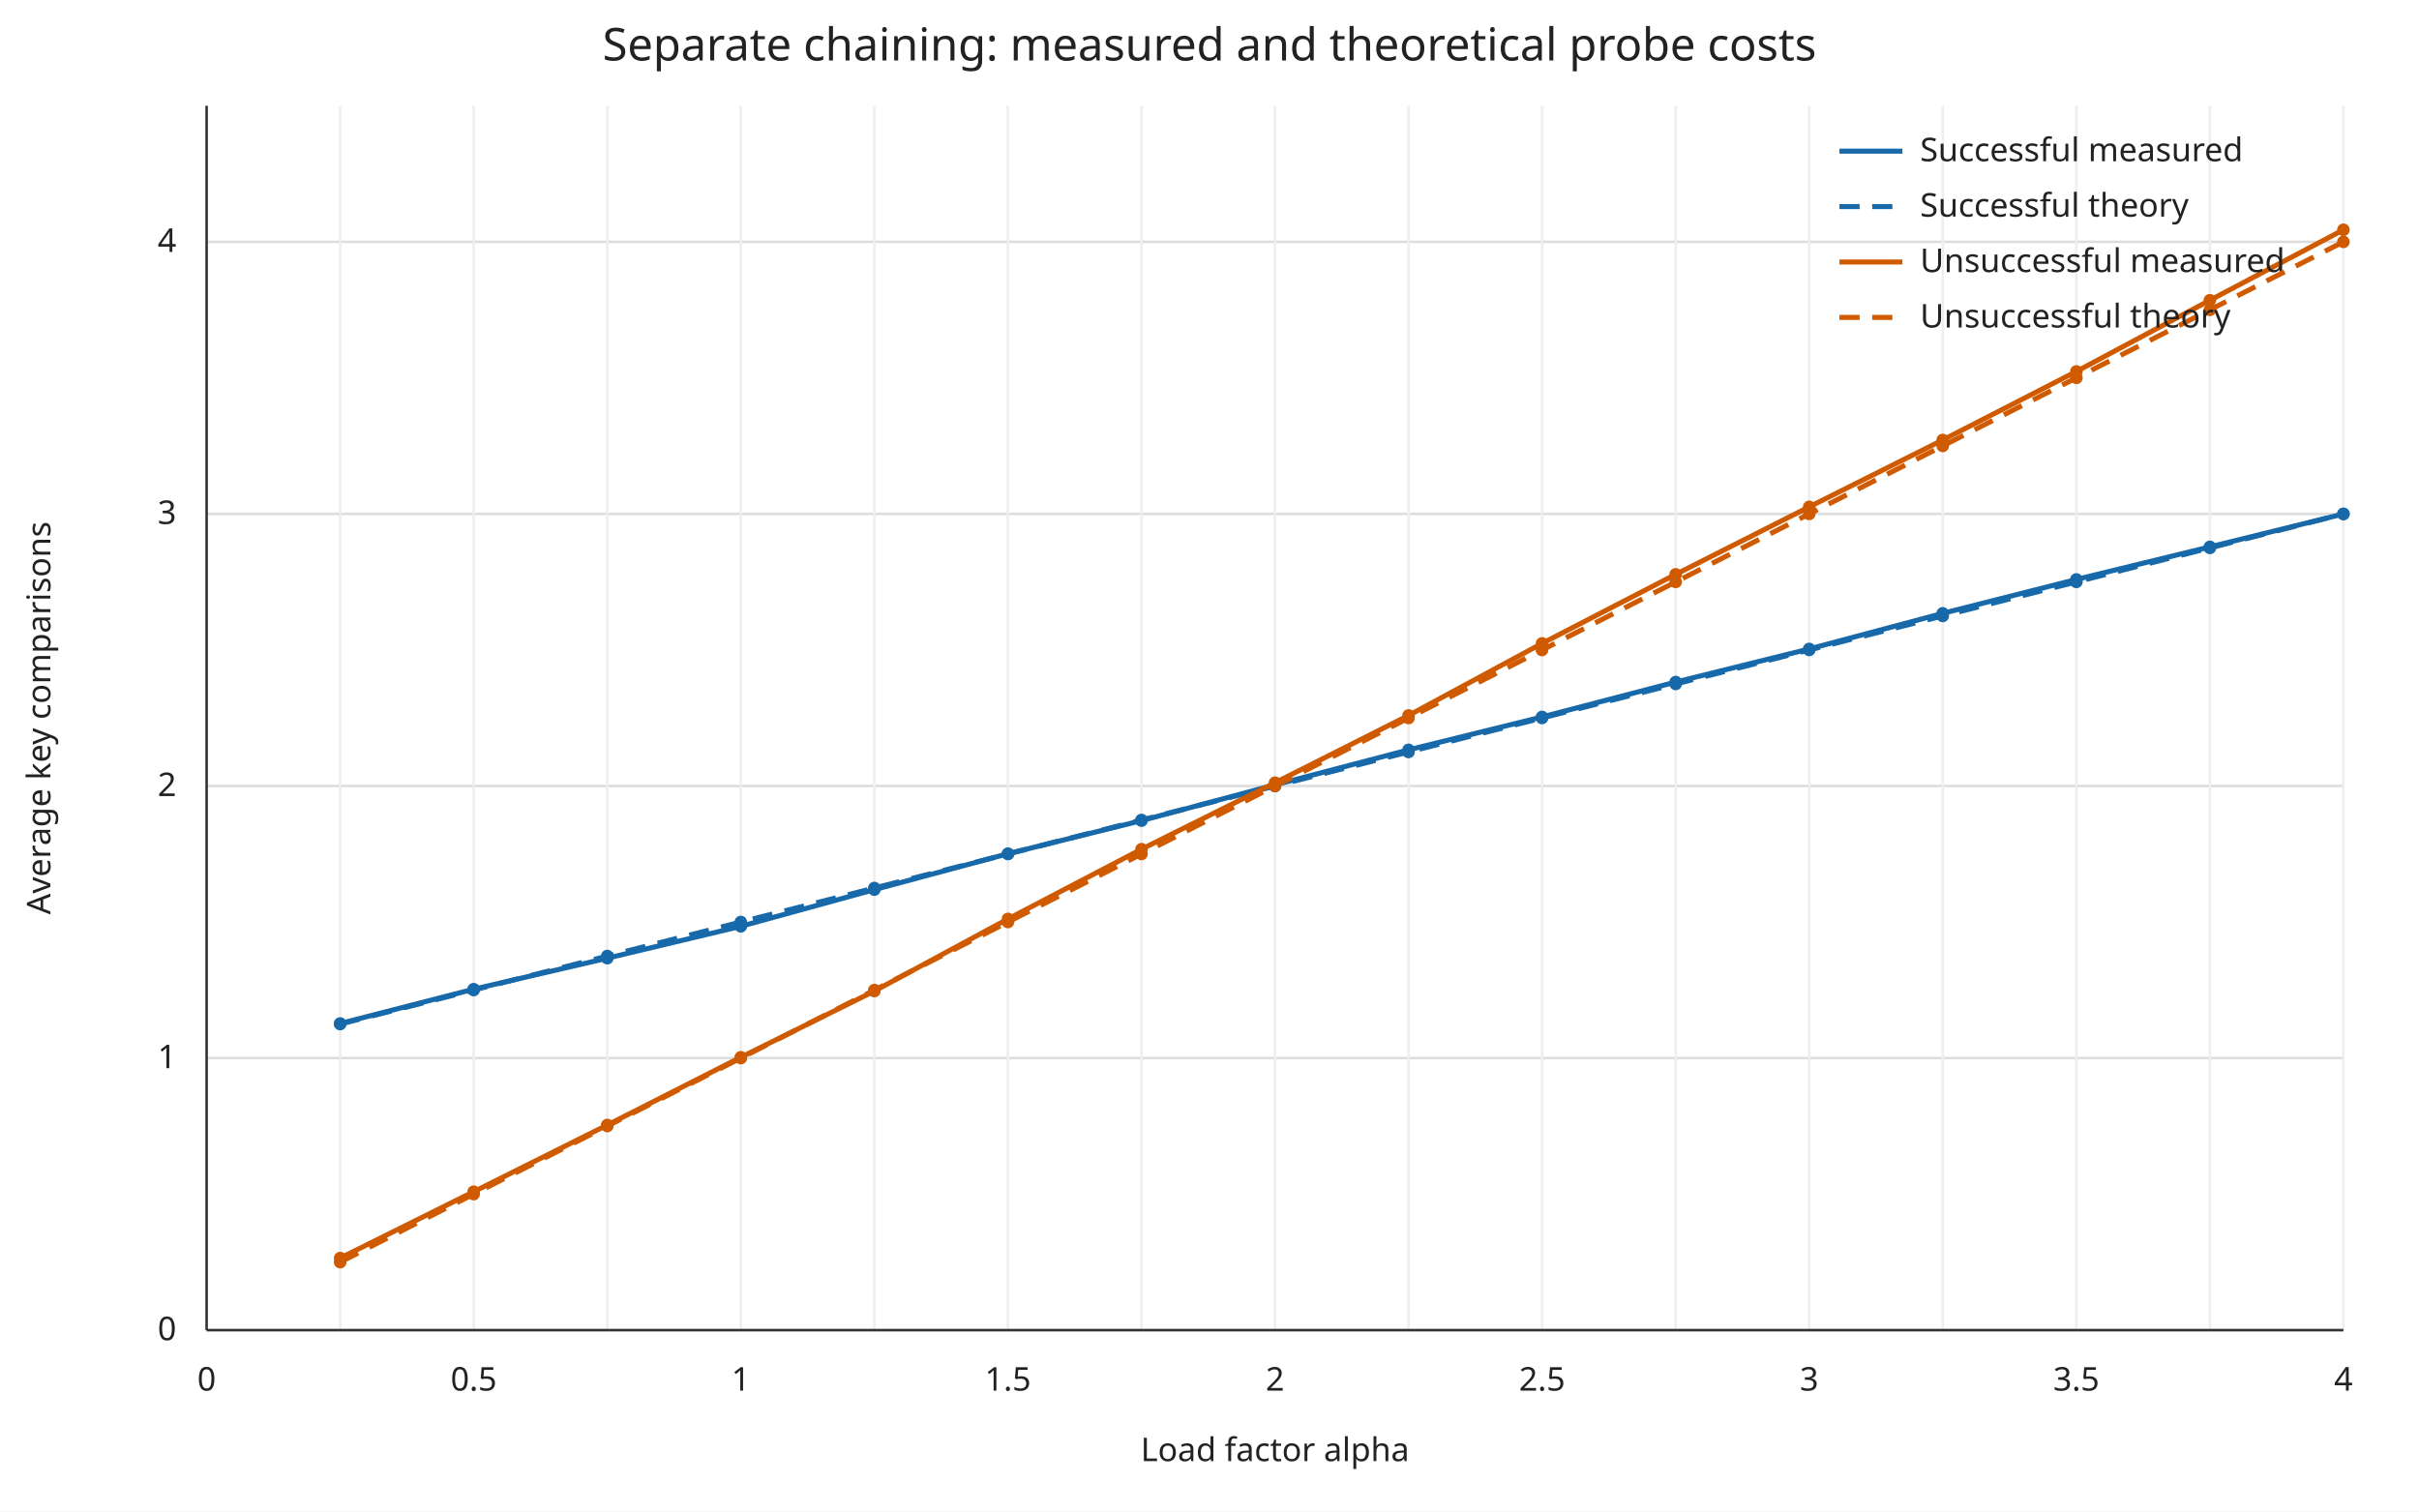
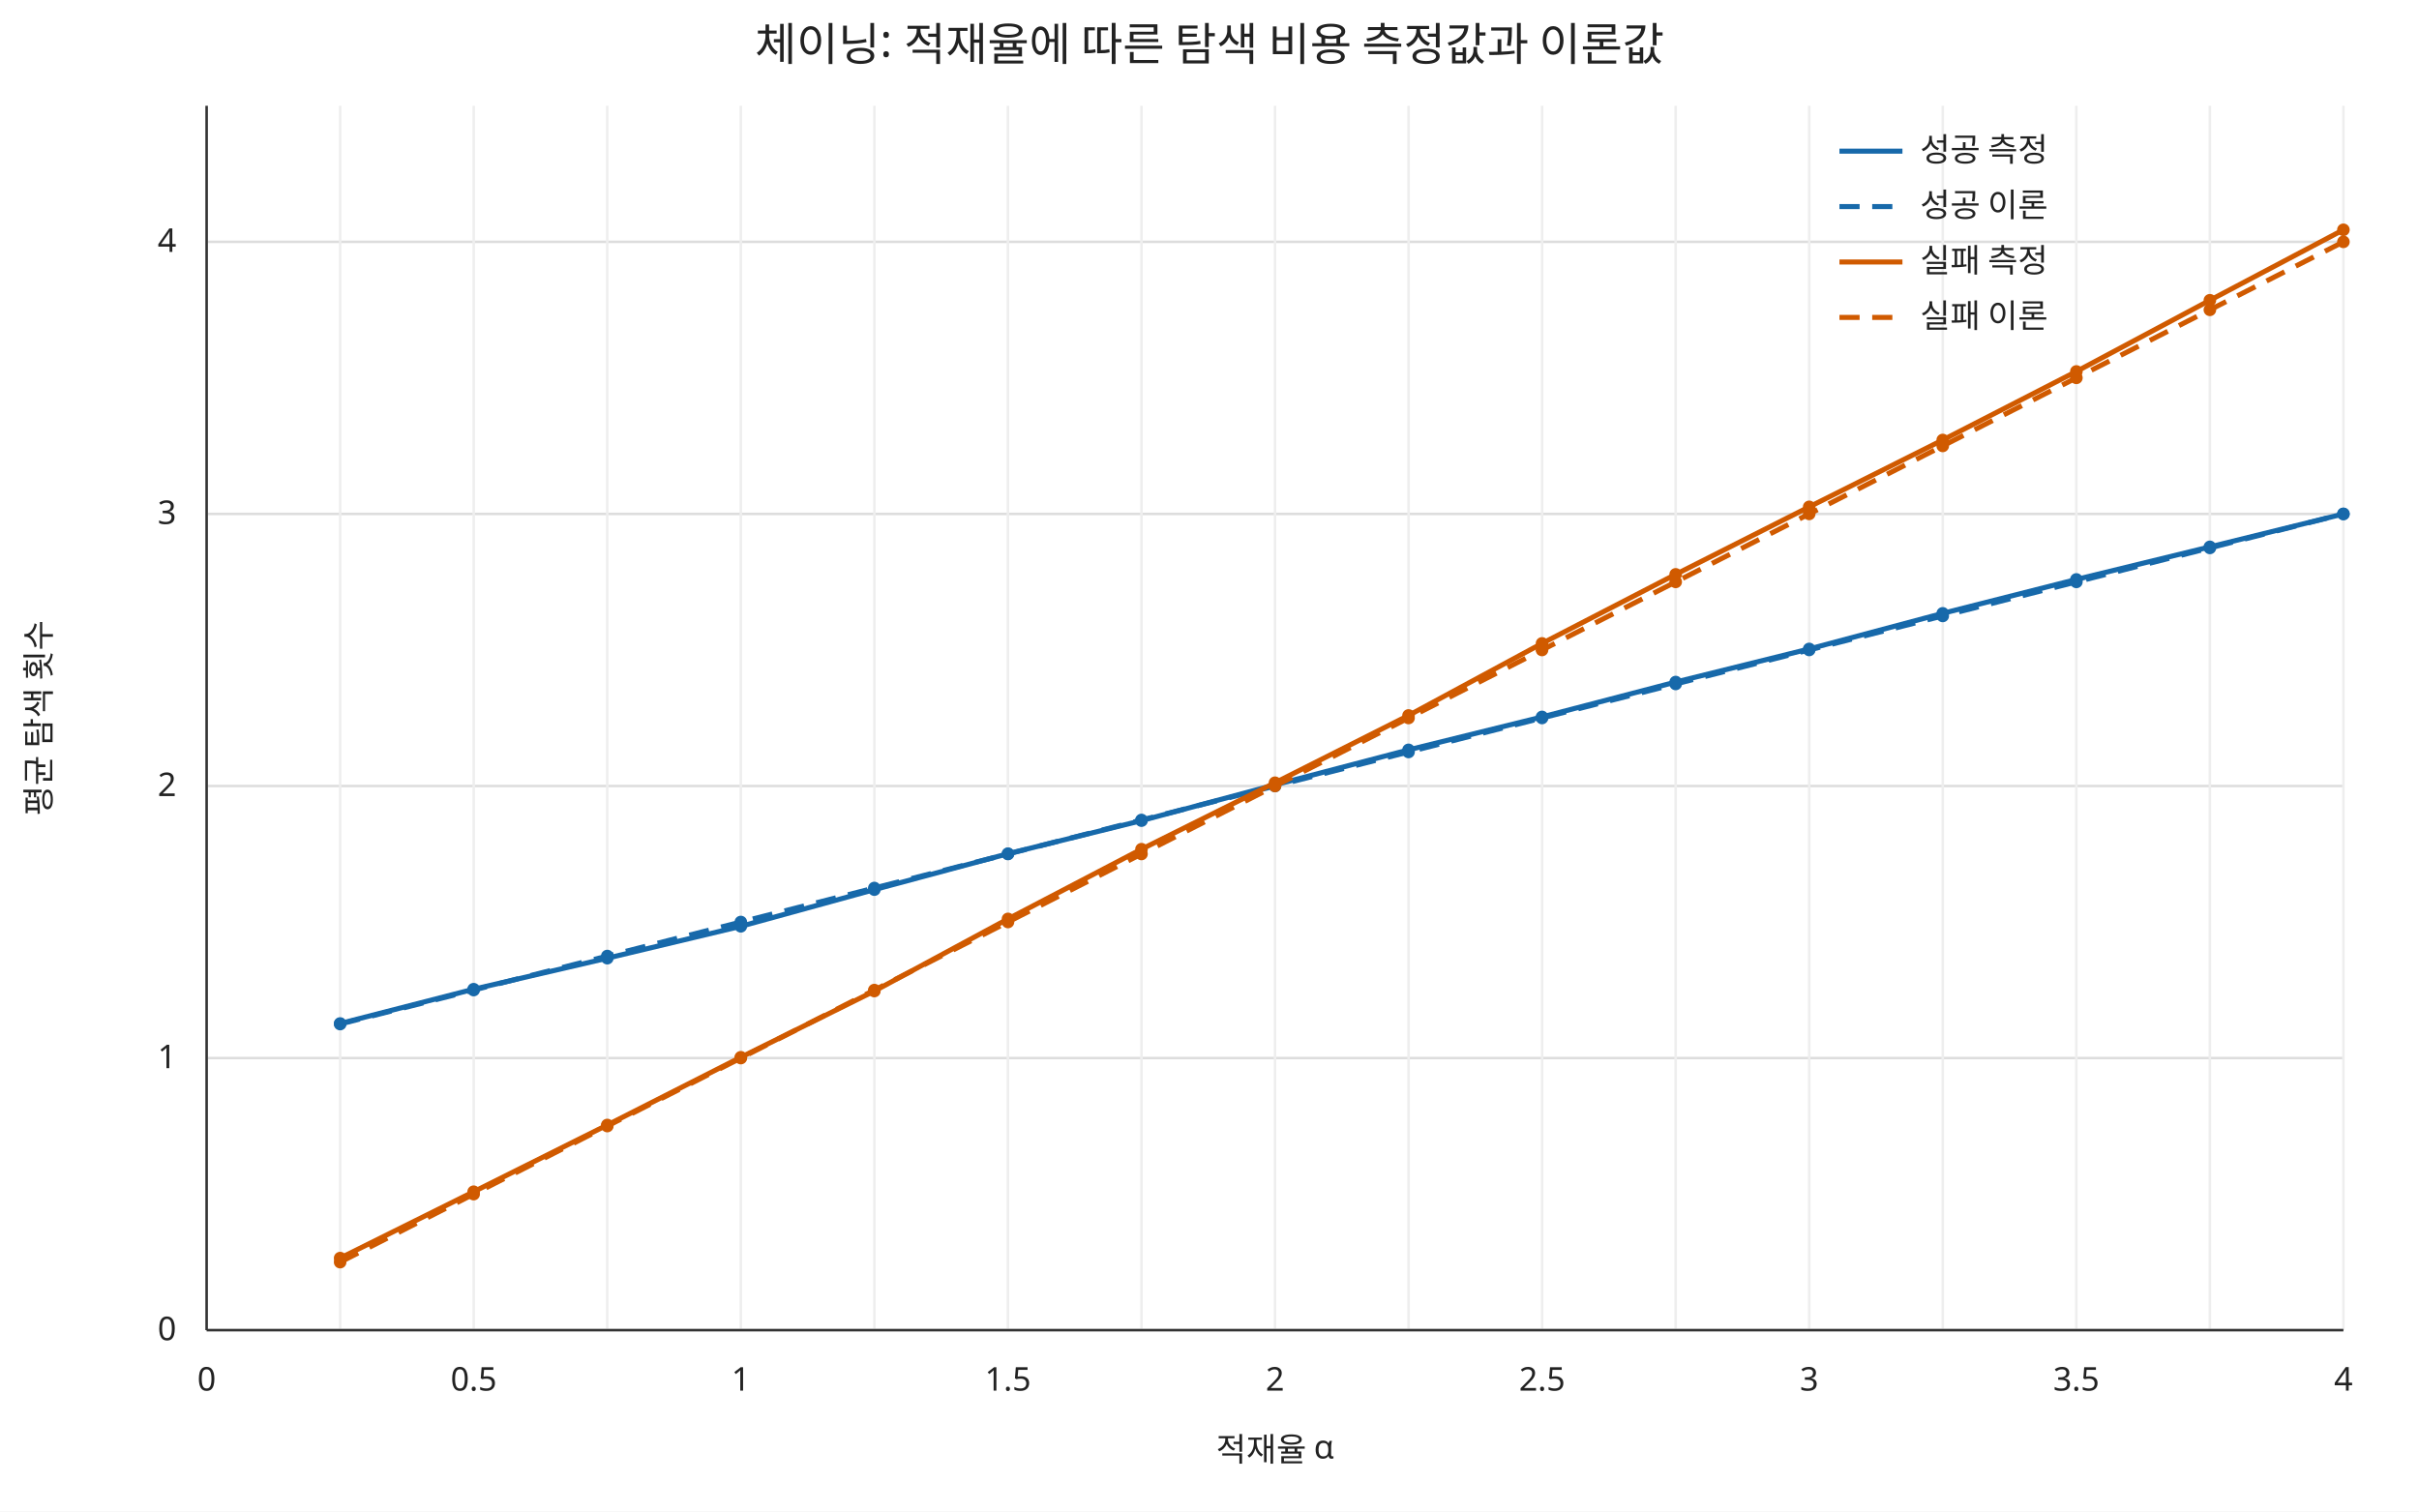
<svg xmlns="http://www.w3.org/2000/svg" width="960" height="600" viewBox="0 0 960 600">
  <rect width="100%" height="100%" fill="white" />
  <g font-family="sans-serif" font-size="13" fill="#222">
-     <text x="480.0" y="24" text-anchor="middle" font-size="18">Separate chaining: measured and theoretical probe costs</text>
+     <text x="480.0" y="24" text-anchor="middle" font-size="18">체이닝: 적재율에 따른 탐색 비용 측정값과 이론값</text>
    <line x1="82" y1="528.00" x2="930" y2="528.00" stroke="#ddd" />
    <text x="70" y="532.00" text-anchor="end">0</text>
    <line x1="82" y1="420.00" x2="930" y2="420.00" stroke="#ddd" />
    <text x="70" y="424.00" text-anchor="end">1</text>
    <line x1="82" y1="312.00" x2="930" y2="312.00" stroke="#ddd" />
    <text x="70" y="316.00" text-anchor="end">2</text>
    <line x1="82" y1="204.00" x2="930" y2="204.00" stroke="#ddd" />
    <text x="70" y="208.00" text-anchor="end">3</text>
    <line x1="82" y1="96.00" x2="930" y2="96.00" stroke="#ddd" />
    <text x="70" y="100.00" text-anchor="end">4</text>
    <line x1="82.00" y1="42" x2="82.00" y2="528" stroke="#eee" />
    <text x="82.00" y="552" text-anchor="middle">0</text>
    <line x1="135.00" y1="42" x2="135.00" y2="528" stroke="#eee" />
    <line x1="188.00" y1="42" x2="188.00" y2="528" stroke="#eee" />
    <text x="188.00" y="552" text-anchor="middle">0.5</text>
    <line x1="241.00" y1="42" x2="241.00" y2="528" stroke="#eee" />
    <line x1="294.00" y1="42" x2="294.00" y2="528" stroke="#eee" />
    <text x="294.00" y="552" text-anchor="middle">1</text>
    <line x1="347.00" y1="42" x2="347.00" y2="528" stroke="#eee" />
    <line x1="400.00" y1="42" x2="400.00" y2="528" stroke="#eee" />
    <text x="400.00" y="552" text-anchor="middle">1.5</text>
    <line x1="453.00" y1="42" x2="453.00" y2="528" stroke="#eee" />
    <line x1="506.00" y1="42" x2="506.00" y2="528" stroke="#eee" />
    <text x="506.00" y="552" text-anchor="middle">2</text>
    <line x1="559.00" y1="42" x2="559.00" y2="528" stroke="#eee" />
    <line x1="612.00" y1="42" x2="612.00" y2="528" stroke="#eee" />
    <text x="612.00" y="552" text-anchor="middle">2.5</text>
    <line x1="665.00" y1="42" x2="665.00" y2="528" stroke="#eee" />
    <line x1="718.00" y1="42" x2="718.00" y2="528" stroke="#eee" />
    <text x="718.00" y="552" text-anchor="middle">3</text>
    <line x1="771.00" y1="42" x2="771.00" y2="528" stroke="#eee" />
    <line x1="824.00" y1="42" x2="824.00" y2="528" stroke="#eee" />
    <text x="824.00" y="552" text-anchor="middle">3.5</text>
    <line x1="877.00" y1="42" x2="877.00" y2="528" stroke="#eee" />
    <line x1="930.00" y1="42" x2="930.00" y2="528" stroke="#eee" />
    <text x="930.00" y="552" text-anchor="middle">4</text>
    <line x1="82" y1="528" x2="930" y2="528" stroke="#333" />
    <line x1="82" y1="42" x2="82" y2="528" stroke="#333" />
-     <text x="506.0" y="580" text-anchor="middle">Load factor alpha</text>
-     <text x="20" y="285.0" text-anchor="middle" transform="rotate(-90 20 285.0)">Average key comparisons</text>
+     <text x="506.0" y="580" text-anchor="middle">적재율 α</text>
+     <text x="20" y="285.0" text-anchor="middle" transform="rotate(-90 20 285.0)">평균 탐색 횟수</text>
    <polyline points="134.99,406.28 187.97,392.66 241.01,380.35 294.00,367.70 346.99,353.14 400.03,338.88 453.01,325.75 506.00,311.55 558.99,297.66 611.97,284.59 665.01,270.74 718.00,257.60 770.99,243.47 824.03,230.01 877.01,217.08 930.00,204.01" fill="none" stroke="#1769aa" stroke-width="2" />
    <circle cx="134.99" cy="406.28" r="2.5" fill="#1769aa" />
    <circle cx="187.97" cy="392.66" r="2.5" fill="#1769aa" />
    <circle cx="241.01" cy="380.35" r="2.5" fill="#1769aa" />
    <circle cx="294.00" cy="367.70" r="2.5" fill="#1769aa" />
    <circle cx="346.99" cy="353.14" r="2.5" fill="#1769aa" />
    <circle cx="400.03" cy="338.88" r="2.5" fill="#1769aa" />
    <circle cx="453.01" cy="325.75" r="2.5" fill="#1769aa" />
    <circle cx="506.00" cy="311.55" r="2.5" fill="#1769aa" />
    <circle cx="558.99" cy="297.66" r="2.5" fill="#1769aa" />
    <circle cx="611.97" cy="284.59" r="2.5" fill="#1769aa" />
    <circle cx="665.01" cy="270.74" r="2.5" fill="#1769aa" />
    <circle cx="718.00" cy="257.60" r="2.5" fill="#1769aa" />
    <circle cx="770.99" cy="243.47" r="2.5" fill="#1769aa" />
    <circle cx="824.03" cy="230.01" r="2.5" fill="#1769aa" />
    <circle cx="877.01" cy="217.08" r="2.5" fill="#1769aa" />
    <circle cx="930.00" cy="204.01" r="2.5" fill="#1769aa" />
    <line x1="730" y1="60" x2="755" y2="60" stroke="#1769aa" stroke-width="2" />
-     <text x="762" y="64">Successful measured</text>
+     <text x="762" y="64">성공 측정</text>
    <polyline points="134.99,406.50 187.97,393.01 241.01,379.50 294.00,366.00 346.99,352.50 400.03,338.99 453.01,325.50 506.00,312.00 558.99,298.50 611.97,285.01 665.01,271.50 718.00,258.00 770.99,244.50 824.03,230.99 877.01,217.50 930.00,204.00" fill="none" stroke="#1769aa" stroke-width="2" stroke-dasharray="8 5" />
    <circle cx="134.99" cy="406.50" r="2.5" fill="#1769aa" />
    <circle cx="187.97" cy="393.01" r="2.5" fill="#1769aa" />
    <circle cx="241.01" cy="379.50" r="2.5" fill="#1769aa" />
    <circle cx="294.00" cy="366.00" r="2.5" fill="#1769aa" />
    <circle cx="346.99" cy="352.50" r="2.5" fill="#1769aa" />
    <circle cx="400.03" cy="338.99" r="2.5" fill="#1769aa" />
    <circle cx="453.01" cy="325.50" r="2.5" fill="#1769aa" />
    <circle cx="506.00" cy="312.00" r="2.5" fill="#1769aa" />
    <circle cx="558.99" cy="298.50" r="2.5" fill="#1769aa" />
    <circle cx="611.97" cy="285.01" r="2.5" fill="#1769aa" />
    <circle cx="665.01" cy="271.50" r="2.5" fill="#1769aa" />
    <circle cx="718.00" cy="258.00" r="2.5" fill="#1769aa" />
    <circle cx="770.99" cy="244.50" r="2.5" fill="#1769aa" />
    <circle cx="824.03" cy="230.99" r="2.5" fill="#1769aa" />
    <circle cx="877.01" cy="217.50" r="2.5" fill="#1769aa" />
    <circle cx="930.00" cy="204.00" r="2.5" fill="#1769aa" />
    <line x1="730" y1="82" x2="755" y2="82" stroke="#1769aa" stroke-width="2" stroke-dasharray="8 5" />
-     <text x="762" y="86">Successful theory</text>
+     <text x="762" y="86">성공 이론</text>
    <polyline points="134.99,499.40 187.97,473.06 241.01,446.57 294.00,419.68 346.99,393.40 400.03,364.77 453.01,337.09 506.00,310.71 558.99,284.00 611.97,255.40 665.01,227.99 718.00,201.20 770.99,174.66 824.03,147.45 877.01,119.19 930.00,91.22" fill="none" stroke="#d05a00" stroke-width="2" />
    <circle cx="134.99" cy="499.40" r="2.5" fill="#d05a00" />
    <circle cx="187.97" cy="473.06" r="2.5" fill="#d05a00" />
    <circle cx="241.01" cy="446.57" r="2.5" fill="#d05a00" />
    <circle cx="294.00" cy="419.68" r="2.5" fill="#d05a00" />
    <circle cx="346.99" cy="393.40" r="2.5" fill="#d05a00" />
    <circle cx="400.03" cy="364.77" r="2.5" fill="#d05a00" />
    <circle cx="453.01" cy="337.09" r="2.5" fill="#d05a00" />
    <circle cx="506.00" cy="310.71" r="2.5" fill="#d05a00" />
    <circle cx="558.99" cy="284.00" r="2.5" fill="#d05a00" />
    <circle cx="611.97" cy="255.40" r="2.5" fill="#d05a00" />
    <circle cx="665.01" cy="227.99" r="2.5" fill="#d05a00" />
    <circle cx="718.00" cy="201.20" r="2.5" fill="#d05a00" />
    <circle cx="770.99" cy="174.66" r="2.5" fill="#d05a00" />
    <circle cx="824.03" cy="147.45" r="2.5" fill="#d05a00" />
    <circle cx="877.01" cy="119.19" r="2.5" fill="#d05a00" />
    <circle cx="930.00" cy="91.22" r="2.5" fill="#d05a00" />
    <line x1="730" y1="104" x2="755" y2="104" stroke="#d05a00" stroke-width="2" />
-     <text x="762" y="108">Unsuccessful measured</text>
+     <text x="762" y="108">실패 측정</text>
    <polyline points="134.99,501.01 187.97,474.01 241.01,446.99 294.00,420.00 346.99,393.01 400.03,365.99 453.01,338.99 506.00,312.00 558.99,285.01 611.97,258.01 665.01,230.99 718.00,204.00 770.99,177.01 824.03,149.99 877.01,122.99 930.00,96.00" fill="none" stroke="#d05a00" stroke-width="2" stroke-dasharray="8 5" />
    <circle cx="134.99" cy="501.01" r="2.5" fill="#d05a00" />
    <circle cx="187.97" cy="474.01" r="2.5" fill="#d05a00" />
    <circle cx="241.01" cy="446.99" r="2.5" fill="#d05a00" />
    <circle cx="294.00" cy="420.00" r="2.5" fill="#d05a00" />
    <circle cx="346.99" cy="393.01" r="2.5" fill="#d05a00" />
    <circle cx="400.03" cy="365.99" r="2.5" fill="#d05a00" />
    <circle cx="453.01" cy="338.99" r="2.5" fill="#d05a00" />
    <circle cx="506.00" cy="312.00" r="2.5" fill="#d05a00" />
    <circle cx="558.99" cy="285.01" r="2.5" fill="#d05a00" />
    <circle cx="611.97" cy="258.01" r="2.5" fill="#d05a00" />
    <circle cx="665.01" cy="230.99" r="2.5" fill="#d05a00" />
    <circle cx="718.00" cy="204.00" r="2.5" fill="#d05a00" />
    <circle cx="770.99" cy="177.01" r="2.5" fill="#d05a00" />
    <circle cx="824.03" cy="149.99" r="2.5" fill="#d05a00" />
    <circle cx="877.01" cy="122.99" r="2.5" fill="#d05a00" />
    <circle cx="930.00" cy="96.00" r="2.5" fill="#d05a00" />
    <line x1="730" y1="126" x2="755" y2="126" stroke="#d05a00" stroke-width="2" stroke-dasharray="8 5" />
-     <text x="762" y="130">Unsuccessful theory</text>
+     <text x="762" y="130">실패 이론</text>
  </g>
</svg>
